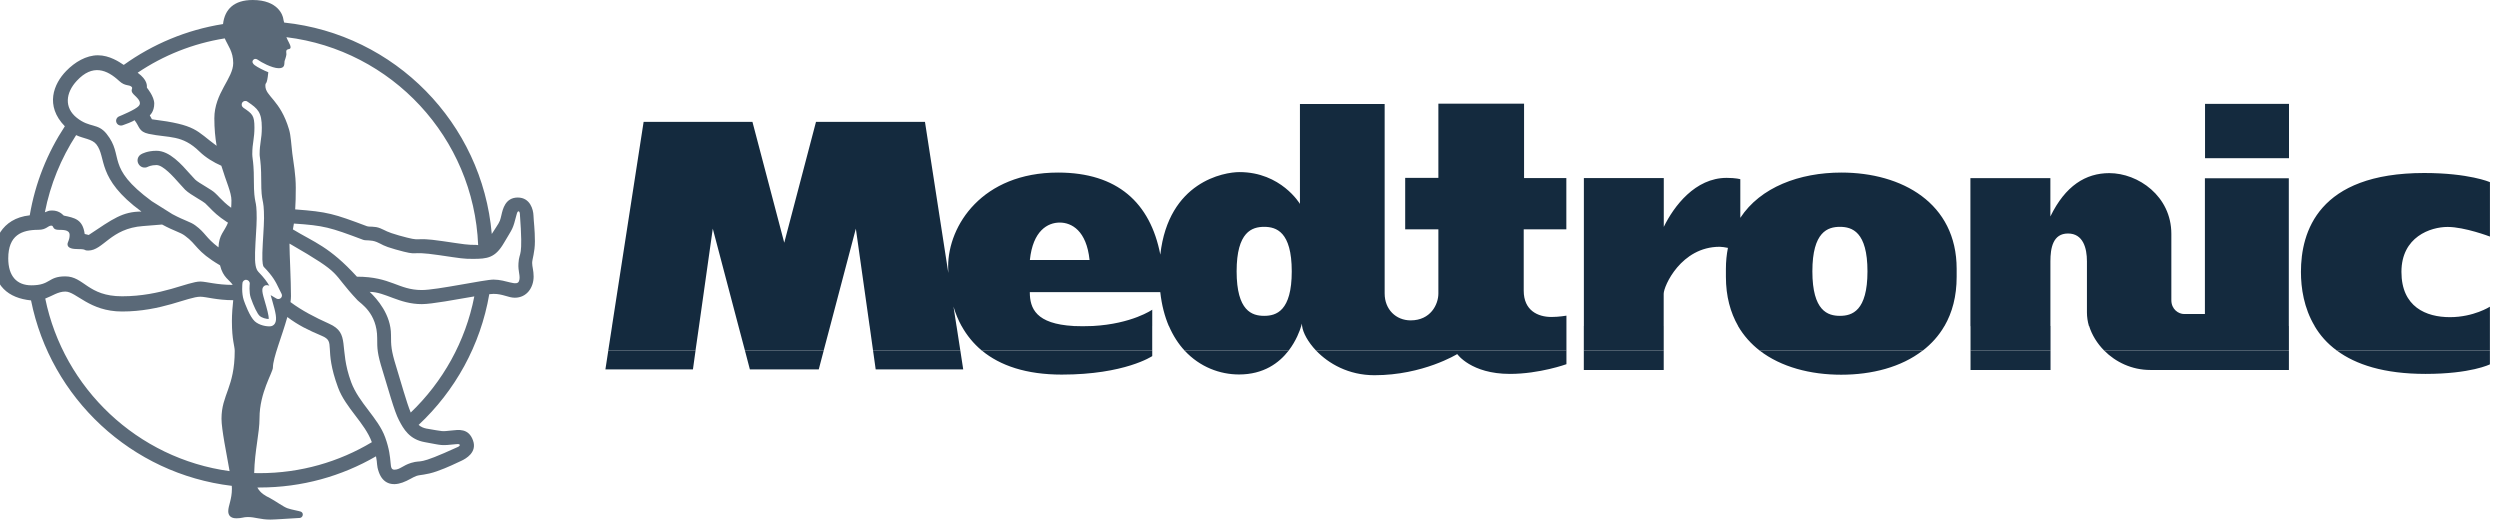
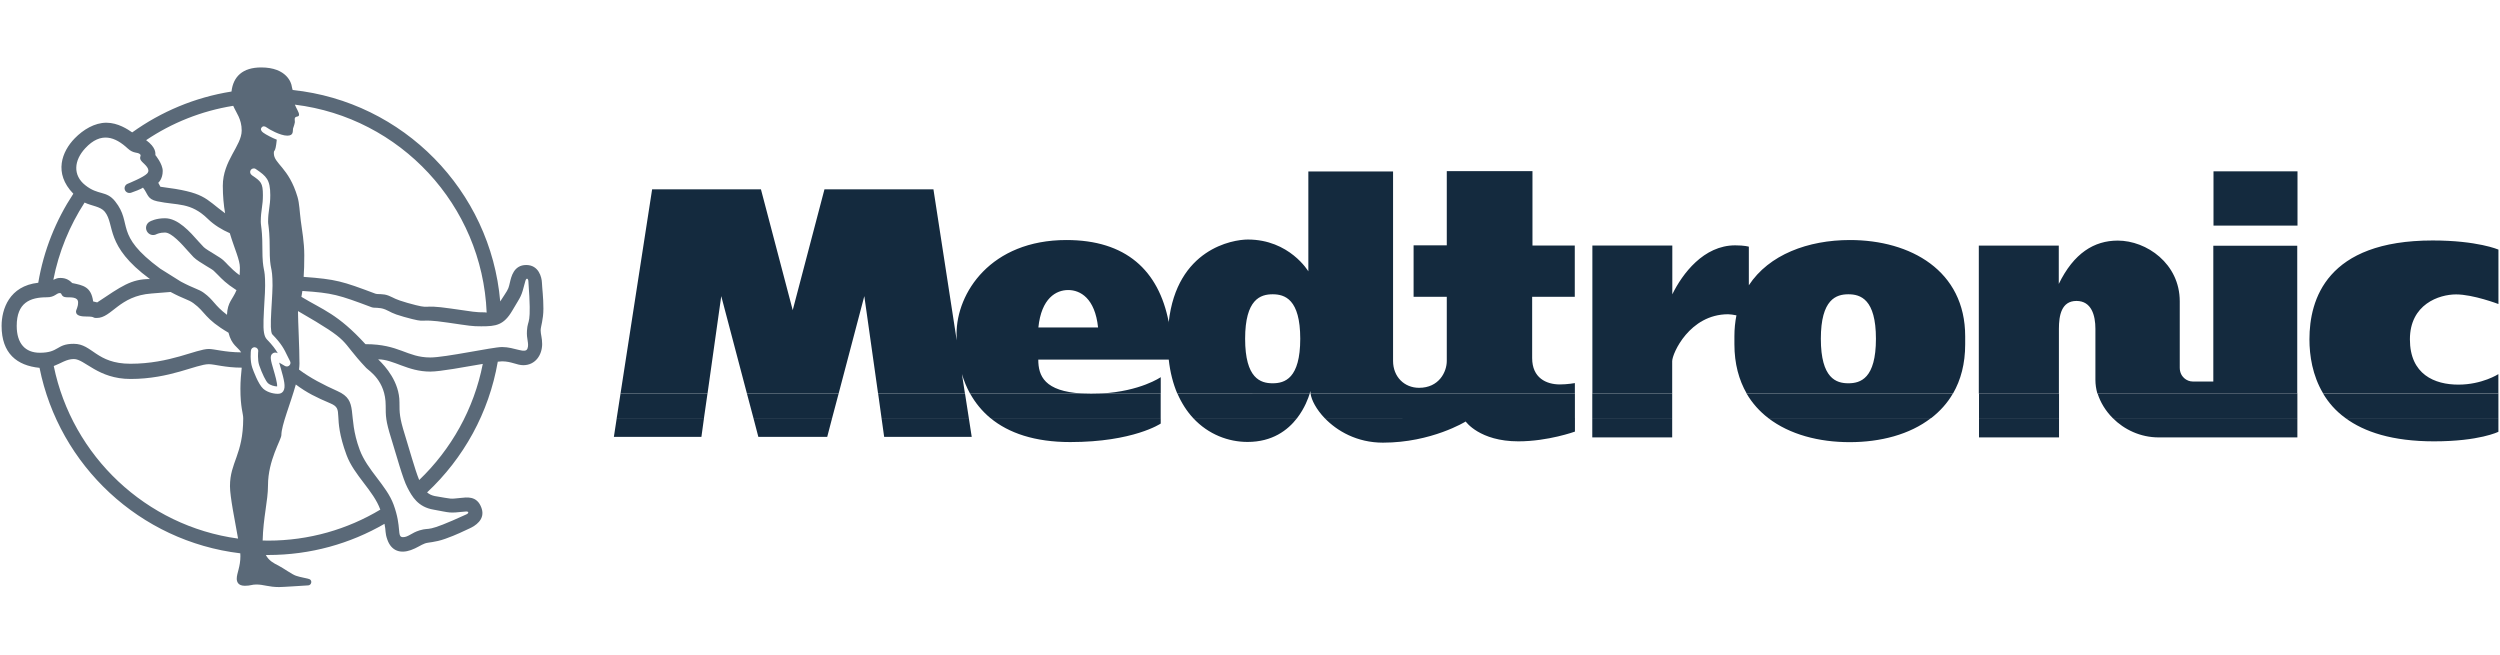
- <svg xmlns="http://www.w3.org/2000/svg" version="1.1" id="Layer_1" x="0px" y="0px" width="80px" height="16.627px" viewBox="0 29.289 80 16.627" enable-background="new 0 29.289 80 16.627" xml:space="preserve">
+ <svg xmlns="http://www.w3.org/2000/svg" version="1.1" id="Layer_1" x="0px" y="0px" width="80px" height="20.943px" viewBox="0 0 80 20.943" enable-background="new 0 0 80 20.943" xml:space="preserve">
  <g>
-     <path opacity="0.7" fill="#142A3E" enable-background="new    " d="M16.608,38.284c-0.066,0.18-0.412-0.048-0.813-0.048   c-0.298,0-1.814,0.334-2.296,0.334c-0.757,0-0.986-0.427-2.077-0.427c-0.883-0.966-1.367-1.099-2.049-1.513l0.032-0.187   c0.967,0.064,1.154,0.12,2.216,0.52c0.094,0.034,0.243-0.008,0.435,0.071c0.189,0.078,0.18,0.119,0.596,0.236   c0.867,0.243,0.324,0.026,1.401,0.184c0.722,0.106,0.771,0.119,1.075,0.119c0.47,0,0.718-0.03,0.998-0.51   c0.293-0.5,0.274-0.403,0.411-0.93c0.031-0.121,0.092-0.098,0.099-0.003c0.11,1.497-0.021,1.17-0.045,1.582   C16.571,37.984,16.666,38.125,16.608,38.284L16.608,38.284z M13.143,42.491c-0.141-0.345-0.313-0.982-0.46-1.454   c-0.171-0.547-0.171-0.694-0.171-1.032c0-0.65-0.446-1.153-0.682-1.376c0.497,0,0.938,0.392,1.669,0.392   c0.321,0,1.105-0.15,1.679-0.247C14.896,40.221,14.167,41.51,13.143,42.491L13.143,42.491z M13.6,43.439   c0.571,0.102,0.475,0.117,1.014,0.062c0.125-0.015,0.125,0.051,0.039,0.09c-1.367,0.625-1.105,0.392-1.499,0.511   c-0.261,0.08-0.361,0.217-0.531,0.217c-0.208,0-0.029-0.301-0.3-1.041c-0.225-0.616-0.841-1.098-1.085-1.758   c-0.416-1.125-0.008-1.561-0.71-1.874c-0.449-0.201-0.876-0.423-1.232-0.69c0.009-0.068,0.015-0.133,0.015-0.192   c0-0.5-0.047-1.366-0.047-1.646c0-0.013,0-0.024,0.001-0.034c1.793,1.034,1.276,0.86,2.18,1.817   c0.09,0.096,0.625,0.405,0.625,1.208c0,0.337,0,0.486,0.171,1.034c0.171,0.547,0.375,1.312,0.525,1.59   C12.912,43.016,13.101,43.354,13.6,43.439L13.6,43.439z M8.306,44.43c-0.057,0-0.114,0-0.172-0.003   c0.018-0.743,0.171-1.266,0.171-1.766c0-0.806,0.428-1.459,0.428-1.609c0-0.312,0.293-1.008,0.462-1.618   c0.354,0.265,0.655,0.412,1.108,0.604c0.46,0.196,0.039,0.366,0.515,1.653c0.242,0.653,0.859,1.134,1.081,1.748   C10.849,44.068,9.62,44.43,8.306,44.43L8.306,44.43z M7.802,38.898c-0.079-0.226-0.046-0.539-0.043-0.551   c0.006-0.064,0.064-0.112,0.127-0.103c0.064,0.006,0.112,0.063,0.106,0.128c-0.001,0.002-0.029,0.272,0.033,0.449   c0.091,0.265,0.212,0.513,0.283,0.575c0.071,0.065,0.208,0.1,0.29,0.101c0.01-0.1-0.068-0.372-0.113-0.525   c-0.092-0.313-0.134-0.457-0.03-0.532c0.021-0.017,0.082-0.048,0.164-0.006C8.544,38.307,8.455,38.18,8.27,37.99   c-0.089-0.094-0.119-0.263-0.108-0.623c0.006-0.202,0.019-0.402,0.029-0.576c0.012-0.203,0.023-0.377,0.023-0.519   c0-0.333-0.019-0.433-0.042-0.537c-0.023-0.121-0.048-0.247-0.048-0.673c0-0.393-0.023-0.57-0.038-0.688   c-0.007-0.058-0.013-0.103-0.013-0.151c0-0.184,0.018-0.315,0.037-0.441c0.017-0.124,0.032-0.243,0.032-0.407   c0-0.395-0.066-0.442-0.35-0.636l-0.007-0.006c-0.053-0.036-0.068-0.108-0.032-0.164c0.038-0.053,0.111-0.067,0.163-0.029   l0.01,0.007c0.322,0.219,0.452,0.328,0.452,0.828c0,0.181-0.017,0.313-0.036,0.438c-0.018,0.125-0.034,0.243-0.034,0.41   c0,0.031,0.003,0.07,0.012,0.124c0.015,0.123,0.039,0.309,0.039,0.716c0,0.402,0.022,0.516,0.043,0.628   c0.023,0.11,0.047,0.225,0.047,0.582c0,0.148-0.013,0.326-0.024,0.533c-0.011,0.173-0.022,0.368-0.029,0.568   c-0.011,0.357,0.026,0.436,0.044,0.454c0.3,0.31,0.38,0.474,0.49,0.703c0.025,0.05,0.049,0.101,0.079,0.158   c0.026,0.046,0.014,0.104-0.021,0.136c-0.038,0.038-0.096,0.043-0.141,0.018c-0.005-0.002-0.09-0.053-0.186-0.11   c0.016,0.057,0.033,0.12,0.05,0.174c0.107,0.373,0.168,0.61,0.082,0.74c-0.032,0.047-0.079,0.076-0.134,0.083   c-0.118,0.013-0.359-0.028-0.505-0.158C7.991,39.426,7.832,38.985,7.802,38.898L7.802,38.898z M8.098,31.214   c0.042-0.057,0.107-0.05,0.166-0.003c0.07,0.055,0.435,0.261,0.657,0.261c0.212,0,0.17-0.142,0.185-0.227   c0.01-0.041,0.042-0.107,0.058-0.206c0.005-0.037-0.018-0.115,0.009-0.145c0.039-0.052,0.133-0.011,0.125-0.104   c-0.007-0.078-0.088-0.193-0.134-0.311c3.365,0.41,5.995,3.21,6.137,6.653c-0.018,0.004-0.038-0.006-0.056-0.006   c-0.306,0-0.354-0.015-1.076-0.12c-1.078-0.158-0.536,0.059-1.401-0.182c-0.416-0.119-0.407-0.151-0.597-0.229   c-0.191-0.079-0.34-0.035-0.433-0.069c-1.06-0.398-1.25-0.459-2.292-0.536c0.013-0.19,0.019-0.412,0.019-0.694   c0-0.424-0.073-0.797-0.112-1.103c-0.038-0.306-0.042-0.547-0.103-0.759c-0.281-0.951-0.758-1.061-0.758-1.4   c0-0.148,0.047,0.038,0.094-0.434c-0.133-0.05-0.351-0.161-0.436-0.226C8.09,31.331,8.056,31.266,8.098,31.214L8.098,31.214z    M7.088,42.688c0,0.338,0.16,1.117,0.259,1.677c-2.946-0.401-5.309-2.642-5.899-5.522c0.229-0.086,0.408-0.224,0.643-0.224   c0.349,0,0.77,0.638,1.815,0.638c1.261,0,2.108-0.473,2.505-0.473c0.182,0,0.529,0.111,1.052,0.111   c-0.021,0.192-0.042,0.442-0.042,0.67c0,0.617,0.09,0.79,0.09,0.954C7.509,41.691,7.088,41.915,7.088,42.688L7.088,42.688z    M0.264,37.559c0-0.741,0.424-0.916,0.965-0.916c0.259,0,0.298-0.134,0.415-0.134c0.082,0,0.024,0.123,0.208,0.134   c0.133,0.007,0.376-0.02,0.376,0.165c0,0.161-0.068,0.23-0.068,0.297c0,0.136,0.185,0.155,0.342,0.155   c0.289,0,0.156,0.046,0.323,0.046c0.479,0,0.713-0.71,1.752-0.783c0.152-0.014,0.61-0.049,0.61-0.049   c0.418,0.225,0.57,0.24,0.73,0.358c0.4,0.288,0.344,0.489,1.124,0.947c0.097,0.397,0.307,0.467,0.406,0.627   c-0.513-0.001-0.858-0.108-1.037-0.108c-0.396,0-1.244,0.472-2.505,0.472c-1.098,0-1.216-0.637-1.815-0.637   c-0.565,0-0.465,0.286-1.086,0.286C0.533,38.419,0.264,38.12,0.264,37.559L0.264,37.559z M2.436,33.613   c0.231,0.111,0.508,0.122,0.645,0.292c0.34,0.425-0.014,1.083,1.445,2.154c-0.605,0-0.911,0.232-1.687,0.749L2.71,36.776   c-0.064-0.473-0.323-0.515-0.669-0.588c-0.071-0.069-0.176-0.163-0.379-0.163c-0.113,0-0.129,0.023-0.226,0.058   C1.61,35.188,1.956,34.352,2.436,33.613L2.436,33.613z M2.458,31.874c0.503-0.543,0.962-0.36,1.357,0.007   c0.191,0.176,0.31,0.106,0.397,0.187c0.059,0.056-0.067,0.104,0.061,0.237c0.092,0.096,0.29,0.243,0.163,0.379   c-0.11,0.117-0.555,0.3-0.625,0.329c-0.078,0.032-0.117,0.123-0.084,0.199c0.033,0.079,0.121,0.112,0.2,0.085   c0.338-0.118,0.377-0.163,0.377-0.163c0.167,0.208,0.128,0.367,0.453,0.438c0.654,0.139,1.068,0.017,1.63,0.57   c0.19,0.185,0.448,0.343,0.696,0.451c0.152,0.505,0.323,0.852,0.323,1.106c0,0.088-0.004,0.167-0.009,0.239   c-0.167-0.121-0.26-0.217-0.367-0.324c-0.046-0.049-0.093-0.099-0.152-0.153c-0.061-0.057-0.155-0.115-0.306-0.207   c-0.114-0.069-0.271-0.163-0.326-0.218c-0.044-0.045-0.098-0.107-0.162-0.176c-0.278-0.314-0.658-0.746-1.076-0.746   c-0.29,0-0.458,0.092-0.486,0.108c-0.112,0.06-0.154,0.197-0.092,0.309c0.06,0.112,0.197,0.154,0.307,0.093   c0.009-0.003,0.1-0.053,0.271-0.053c0.212,0,0.54,0.371,0.734,0.59c0.07,0.077,0.127,0.143,0.182,0.199   c0.095,0.093,0.255,0.189,0.412,0.285c0.083,0.05,0.2,0.12,0.229,0.148c0.05,0.046,0.092,0.09,0.137,0.136   c0.135,0.139,0.274,0.28,0.56,0.465c0.012,0.009,0.022,0.014,0.034,0.02c-0.116,0.292-0.288,0.376-0.305,0.794L6.99,37.203   C6.577,36.89,6.575,36.737,6.248,36.5c-0.163-0.119-0.313-0.135-0.732-0.358l-0.66-0.415c-1.5-1.104-0.864-1.426-1.445-2.155   c-0.284-0.354-0.536-0.181-0.954-0.514C2.051,32.735,2.097,32.261,2.458,31.874L2.458,31.874z M7.192,30.517   c0.097,0.229,0.271,0.419,0.271,0.791c0,0.491-0.604,0.958-0.604,1.767c0,0.329,0.028,0.62,0.073,0.88   c-0.672-0.492-0.628-0.668-2.07-0.849L4.793,32.98c0,0,0.143-0.117,0.143-0.377c0-0.228-0.235-0.508-0.235-0.508   c0-0.066,0.024-0.244-0.296-0.479C5.227,31.061,6.173,30.68,7.192,30.517L7.192,30.517z M17.117,37.007   c0-0.363-0.04-0.648-0.046-0.826c-0.006-0.175-0.1-0.571-0.503-0.571c-0.404,0-0.481,0.384-0.521,0.555   c-0.042,0.168-0.035,0.193-0.175,0.402c-0.042,0.062-0.085,0.135-0.135,0.209c-0.308-3.554-3.108-6.394-6.643-6.765   c-0.012-0.043-0.025-0.085-0.029-0.12c-0.011-0.1-0.159-0.602-0.978-0.602c-0.598,0-0.896,0.296-0.95,0.77   c-1.17,0.185-2.252,0.644-3.175,1.306c-0.006-0.002-0.012-0.006-0.016-0.007c-0.123-0.083-0.44-0.3-0.813-0.3   c-0.375,0-0.739,0.218-1.013,0.5c-0.406,0.415-0.687,1.113-0.045,1.772c-0.558,0.847-0.948,1.812-1.123,2.849   c-0.928,0.101-1.172,0.848-1.172,1.38c0,0.882,0.491,1.27,1.213,1.343c0.628,3.13,3.212,5.55,6.424,5.934   c0.002,0.034,0.004,0.062,0.004,0.09c0,0.344-0.117,0.545-0.117,0.719c0,0.086,0.03,0.23,0.26,0.23   c0.176,0,0.222-0.041,0.363-0.041c0.243,0,0.398,0.082,0.731,0.082c0.129,0,0.707-0.041,0.938-0.053   c0.099-0.01,0.134-0.158,0.033-0.201c-0.041-0.02-0.308-0.064-0.43-0.109c-0.124-0.041-0.396-0.24-0.561-0.326   c-0.142-0.071-0.302-0.151-0.403-0.338c0.023,0,0.047,0,0.07,0c1.359,0,2.631-0.363,3.727-0.998   c0.05,0.236,0.012,0.286,0.091,0.506c0.129,0.367,0.421,0.453,0.755,0.334c0.183-0.064,0.329-0.17,0.445-0.211   c0.116-0.043,0.312-0.028,0.656-0.15c0.342-0.12,0.628-0.264,0.786-0.336c0.145-0.068,0.508-0.27,0.372-0.649   c-0.143-0.407-0.48-0.34-0.678-0.321c-0.35,0.035-0.233,0.037-0.821-0.062c-0.084-0.018-0.166-0.05-0.242-0.116   c1.164-1.089,1.979-2.544,2.261-4.183c0.059-0.007,0.104-0.01,0.137-0.01c0.298,0,0.473,0.123,0.679,0.123   c0.385,0,0.603-0.326,0.603-0.679c0-0.195-0.047-0.312-0.047-0.433C17.029,37.576,17.117,37.371,17.117,37.007L17.117,37.007z" />
-     <path fill="#142A3E" d="M19.465,40.509l-0.092,0.601h2.801l0.083-0.601H19.465L19.465,40.509z M23.839,40.509l0.157,0.601H26.2   l0.158-0.601H23.839L23.839,40.509z M27.938,40.509l0.084,0.601h2.801l-0.092-0.601H27.938L27.938,40.509z M31.422,40.509   c0.583,0.481,1.42,0.767,2.554,0.767c2.021,0,2.896-0.592,2.896-0.592v-0.175H31.422L31.422,40.509z M37.908,40.509   c0.49,0.527,1.131,0.763,1.742,0.763c0.791,0,1.286-0.373,1.586-0.763H37.908L37.908,40.509z M42.116,40.509   c0.397,0.415,1.036,0.787,1.866,0.787c1.557,0,2.649-0.677,2.649-0.677s0.442,0.635,1.685,0.635c0.951,0,1.81-0.311,1.81-0.311   v-0.436L42.116,40.509L42.116,40.509z M50.682,40.509v0.619h2.557v-0.619H50.682L50.682,40.509z M56.312,40.509   c0.686,0.528,1.623,0.771,2.606,0.771s1.922-0.242,2.604-0.771H56.312L56.312,40.509z M63.057,40.509v0.619h2.56v-0.619H63.057   L63.057,40.509z M67.336,40.509c0.364,0.367,0.885,0.619,1.471,0.619h4.438v-0.619H67.336L67.336,40.509z M74.782,40.509   c0.602,0.444,1.501,0.745,2.835,0.745c1.453,0,2.06-0.306,2.06-0.306v-0.439H74.782L74.782,40.509z" />
-     <path fill="#142A3E" d="M19.586,39.721l-0.122,0.788h2.792l0.113-0.788H19.586L19.586,39.721z M23.63,39.721l0.209,0.788h2.518   l0.209-0.788H23.63L23.63,39.721z M27.828,39.721l0.11,0.788h2.793l-0.122-0.788H27.828L27.828,39.721z M30.771,39.721   c0.165,0.298,0.38,0.563,0.65,0.788h5.45v-0.788h-1.9c-0.102,0.005-0.211,0.007-0.324,0.007c-0.102,0-0.198-0.002-0.29-0.006   L30.771,39.721L30.771,39.721z M37.405,39.721c0.135,0.313,0.306,0.575,0.503,0.788h3.328c0.244-0.318,0.361-0.645,0.404-0.789   L37.405,39.721L37.405,39.721z M41.667,39.721c0.028,0.216,0.187,0.511,0.449,0.788h8.01v-0.788H41.667L41.667,39.721z    M50.682,39.721v0.788h2.557v-0.788H50.682L50.682,39.721z M55.617,39.721c0.182,0.312,0.417,0.573,0.695,0.788h5.215   c0.277-0.215,0.516-0.476,0.695-0.788H55.617L55.617,39.721z M63.057,39.721v0.788h2.56v-0.788H63.057L63.057,39.721z    M66.852,39.721c0.088,0.284,0.256,0.559,0.484,0.788h5.909v-0.788H66.852L66.852,39.721z M74.066,39.721   c0.168,0.287,0.399,0.556,0.716,0.788h4.895v-0.788H74.066L74.066,39.721z" />
-     <path fill="#142A3E" d="M22.369,39.721l0.44-3.115l0.821,3.115h2.936l0.821-3.115l0.44,3.115h2.781l-0.096-0.62   c0.065,0.219,0.15,0.426,0.258,0.621l3.586-0.001c-1.204-0.067-1.402-0.561-1.402-1.083h4.175c0.045,0.414,0.141,0.773,0.273,1.084   l4.237-0.001c0.012-0.049,0.021-0.077,0.021-0.077c0,0.025,0.002,0.049,0.007,0.078l8.459-0.001V39.39c0,0-0.246,0.042-0.479,0.042   c-0.434,0-0.888-0.206-0.888-0.841v-1.963h1.364v-1.64H48.77v-2.381h-2.742v2.374h-1.062v1.647h1.062v2.053   c0,0.351-0.25,0.86-0.887,0.86c-0.47,0-0.832-0.35-0.832-0.86v-6.064h-2.711v3.197c0,0-0.603-1.018-1.937-1.018   c-0.488,0-2.268,0.301-2.531,2.641c0.002,0.017,0.003,0.032,0.004,0.047c-0.004-0.018-0.006-0.033-0.004-0.047   c-0.321-1.66-1.373-2.626-3.272-2.626c-2.428,0-3.517,1.693-3.517,3c0,0.071,0.003,0.141,0.005,0.212l-0.747-4.835h-3.487   l-1.016,3.868l-1.018-3.868h-3.482l-1.011,6.533H22.369L22.369,39.721z M36.872,39.721v-0.522c0,0-0.646,0.453-1.9,0.522H36.872   L36.872,39.721z M53.238,39.721v-1.032c0-0.244,0.555-1.503,1.791-1.503c0.07,0,0.166,0.016,0.265,0.035   c-0.042,0.21-0.065,0.433-0.065,0.671v0.256c0,0.623,0.144,1.143,0.391,1.573h6.604c0.248-0.43,0.389-0.95,0.389-1.573v-0.256   c0-2.105-1.752-3.081-3.688-3.081c-1.341,0-2.592,0.467-3.235,1.449v-1.236c0,0-0.135-0.043-0.438-0.043   c-1.008,0-1.688,0.908-2.011,1.568v-1.561h-2.557v4.733H53.238L53.238,39.721z M65.613,39.721v-2.07c0-0.425,0.08-0.89,0.563-0.89   c0.484,0,0.606,0.468,0.606,0.89v1.633c0,0.146,0.021,0.292,0.064,0.438h6.396v-4.729h-2.685v4.345h-0.662   c-0.182,0-0.412-0.148-0.412-0.445v-2.121c0-1.207-1.062-1.943-1.985-1.943c-0.754,0-1.407,0.401-1.886,1.387V34.99h-2.559v4.733   h2.557v-0.002H65.613z M79.677,39.721v-0.618c0,0-0.52,0.335-1.28,0.335c-0.758,0-1.551-0.324-1.551-1.449   c0-1.123,0.932-1.438,1.478-1.438s1.354,0.308,1.354,0.308v-1.742c0,0-0.671-0.292-2.104-0.292c-3.4,0-3.944,1.891-3.944,3.163   c0,0.52,0.094,1.156,0.438,1.732h5.61V39.721z M70.561,34.351v-1.739h2.687v1.739H70.561L70.561,34.351z M40.453,39.396   c-0.387,0-0.881-0.153-0.881-1.424c0-1.27,0.495-1.424,0.881-1.424c0.386,0,0.883,0.154,0.883,1.424   C41.336,39.244,40.84,39.396,40.453,39.396L40.453,39.396z M32.956,37.609c0.096-0.938,0.57-1.198,0.955-1.198   c0.384,0,0.858,0.26,0.955,1.198H32.956L32.956,37.609z M58.877,39.396c-0.386,0-0.881-0.153-0.881-1.424   c0-1.27,0.495-1.424,0.881-1.424c0.387,0,0.882,0.154,0.882,1.424C59.759,39.244,59.264,39.396,58.877,39.396L58.877,39.396z" />
+     <path opacity="0.7" fill="#142A3E" enable-background="new    " d="M16.879,11.154c-0.065,0.18-0.412-0.049-0.812-0.049   c-0.298,0-1.814,0.334-2.296,0.334c-0.757,0-0.986-0.426-2.077-0.426c-0.883-0.967-1.367-1.1-2.049-1.514l0.031-0.188   c0.968,0.064,1.154,0.121,2.217,0.521c0.094,0.034,0.243-0.008,0.435,0.071c0.189,0.078,0.18,0.119,0.596,0.236   c0.867,0.242,0.324,0.025,1.401,0.184c0.722,0.105,0.771,0.119,1.075,0.119c0.47,0,0.718-0.03,0.998-0.51   c0.293-0.5,0.273-0.403,0.411-0.931c0.03-0.12,0.092-0.098,0.099-0.003c0.11,1.497-0.021,1.17-0.045,1.582   C16.842,10.853,16.938,10.994,16.879,11.154L16.879,11.154z M13.414,15.361c-0.141-0.346-0.312-0.982-0.46-1.454   c-0.171-0.547-0.171-0.694-0.171-1.032c0-0.65-0.446-1.152-0.682-1.376c0.497,0,0.938,0.392,1.669,0.392   c0.32,0,1.104-0.149,1.679-0.246C15.167,13.091,14.438,14.379,13.414,15.361L13.414,15.361z M13.871,16.308   c0.571,0.103,0.476,0.117,1.015,0.062c0.125-0.016,0.125,0.051,0.038,0.09c-1.366,0.625-1.104,0.393-1.499,0.512   c-0.261,0.08-0.36,0.217-0.53,0.217c-0.208,0-0.029-0.301-0.3-1.041c-0.226-0.616-0.842-1.098-1.086-1.758   c-0.416-1.125-0.008-1.562-0.71-1.875c-0.448-0.201-0.876-0.422-1.231-0.689c0.009-0.068,0.015-0.133,0.015-0.191   c0-0.5-0.047-1.367-0.047-1.646c0-0.014,0-0.024,0.001-0.034c1.793,1.034,1.276,0.86,2.18,1.817   c0.091,0.096,0.625,0.404,0.625,1.207c0,0.338,0,0.486,0.172,1.035c0.171,0.547,0.375,1.312,0.524,1.59   C13.184,15.886,13.372,16.224,13.871,16.308L13.871,16.308z M8.577,17.3c-0.057,0-0.114,0-0.172-0.004   c0.018-0.742,0.171-1.266,0.171-1.766c0-0.807,0.428-1.459,0.428-1.609c0-0.312,0.293-1.008,0.462-1.617   c0.354,0.265,0.655,0.412,1.108,0.604c0.46,0.195,0.039,0.365,0.515,1.652c0.242,0.653,0.859,1.135,1.081,1.748   C11.12,16.937,9.892,17.3,8.577,17.3L8.577,17.3z M8.073,11.767c-0.079-0.226-0.046-0.539-0.043-0.551   c0.006-0.063,0.064-0.111,0.127-0.103c0.064,0.006,0.112,0.063,0.106,0.128c-0.001,0.002-0.029,0.271,0.032,0.449   c0.092,0.265,0.212,0.513,0.283,0.574c0.071,0.065,0.208,0.101,0.29,0.102c0.01-0.1-0.068-0.372-0.113-0.525   c-0.092-0.312-0.134-0.457-0.029-0.531c0.021-0.018,0.082-0.049,0.164-0.006c-0.075-0.127-0.164-0.254-0.35-0.444   c-0.089-0.095-0.119-0.263-0.107-0.623c0.006-0.202,0.019-0.402,0.028-0.576c0.013-0.203,0.023-0.377,0.023-0.519   c0-0.334-0.02-0.434-0.042-0.537C8.42,8.484,8.396,8.357,8.396,7.931c0-0.393-0.023-0.569-0.038-0.688   C8.351,7.185,8.345,7.14,8.345,7.093c0-0.185,0.018-0.315,0.036-0.441c0.018-0.124,0.032-0.243,0.032-0.407   c0-0.396-0.065-0.442-0.35-0.636L8.057,5.603C8.003,5.566,7.988,5.494,8.024,5.439c0.038-0.053,0.111-0.067,0.163-0.029l0.01,0.007   c0.322,0.22,0.452,0.328,0.452,0.828c0,0.181-0.018,0.313-0.036,0.438c-0.018,0.125-0.034,0.242-0.034,0.41   c0,0.03,0.003,0.069,0.012,0.123C8.606,7.339,8.63,7.526,8.63,7.933c0,0.401,0.022,0.516,0.043,0.627   c0.023,0.11,0.048,0.226,0.048,0.582c0,0.148-0.014,0.326-0.024,0.533c-0.011,0.174-0.022,0.368-0.029,0.568   c-0.011,0.357,0.026,0.436,0.044,0.454c0.301,0.31,0.38,0.474,0.49,0.703c0.025,0.05,0.049,0.101,0.079,0.157   c0.026,0.047,0.014,0.104-0.021,0.137c-0.037,0.037-0.096,0.043-0.141,0.018c-0.005-0.002-0.09-0.053-0.186-0.109   c0.016,0.057,0.032,0.119,0.05,0.174c0.106,0.373,0.168,0.609,0.082,0.74c-0.032,0.047-0.079,0.076-0.134,0.082   c-0.118,0.014-0.359-0.027-0.506-0.158C8.263,12.295,8.104,11.855,8.073,11.767L8.073,11.767z M8.369,4.083   c0.042-0.057,0.107-0.05,0.166-0.003c0.07,0.056,0.436,0.261,0.657,0.261c0.212,0,0.17-0.142,0.185-0.227   c0.011-0.041,0.042-0.107,0.059-0.206C9.44,3.871,9.417,3.793,9.444,3.763c0.039-0.052,0.133-0.011,0.125-0.104   C9.562,3.581,9.481,3.466,9.436,3.349c3.364,0.41,5.995,3.209,6.137,6.652c-0.018,0.004-0.038-0.006-0.056-0.006   c-0.307,0-0.354-0.016-1.076-0.12c-1.078-0.157-0.536,0.06-1.401-0.182c-0.416-0.119-0.407-0.151-0.597-0.229   c-0.191-0.078-0.34-0.035-0.434-0.068c-1.06-0.398-1.25-0.459-2.292-0.536c0.014-0.19,0.02-0.412,0.02-0.694   c0-0.424-0.073-0.797-0.112-1.104C9.586,6.757,9.582,6.515,9.521,6.304c-0.281-0.951-0.758-1.062-0.758-1.4   c0-0.148,0.047,0.037,0.094-0.434C8.725,4.419,8.506,4.308,8.421,4.243C8.361,4.2,8.327,4.136,8.369,4.083L8.369,4.083z    M7.359,15.558c0,0.338,0.16,1.117,0.259,1.677c-2.946-0.401-5.309-2.642-5.898-5.522c0.229-0.086,0.407-0.224,0.643-0.224   c0.349,0,0.77,0.638,1.815,0.638c1.261,0,2.107-0.473,2.505-0.473c0.182,0,0.528,0.111,1.052,0.111   c-0.021,0.191-0.042,0.441-0.042,0.67c0,0.617,0.09,0.789,0.09,0.953C7.78,14.56,7.359,14.784,7.359,15.558L7.359,15.558z    M0.535,10.429c0-0.742,0.424-0.916,0.965-0.916c0.259,0,0.298-0.135,0.415-0.135c0.082,0,0.024,0.123,0.208,0.135   c0.133,0.006,0.376-0.021,0.376,0.164c0,0.161-0.067,0.23-0.067,0.297c0,0.137,0.185,0.155,0.342,0.155   c0.289,0,0.156,0.046,0.323,0.046c0.479,0,0.713-0.709,1.752-0.783C5,9.378,5.458,9.343,5.458,9.343   c0.418,0.226,0.57,0.24,0.73,0.358c0.399,0.288,0.344,0.489,1.124,0.946c0.097,0.397,0.307,0.468,0.405,0.628   c-0.513-0.001-0.857-0.108-1.036-0.108c-0.396,0-1.244,0.473-2.506,0.473c-1.098,0-1.216-0.638-1.814-0.638   c-0.565,0-0.465,0.286-1.086,0.286C0.805,11.288,0.535,10.99,0.535,10.429L0.535,10.429z M2.707,6.482   c0.231,0.111,0.508,0.123,0.646,0.293c0.34,0.425-0.015,1.082,1.444,2.154c-0.604,0-0.91,0.231-1.687,0.748L2.981,9.646   C2.917,9.173,2.658,9.13,2.312,9.058C2.241,8.989,2.137,8.894,1.934,8.894c-0.113,0-0.129,0.023-0.227,0.059   C1.881,8.058,2.228,7.222,2.707,6.482L2.707,6.482z M2.729,4.743C3.232,4.2,3.691,4.384,4.086,4.75   c0.191,0.177,0.311,0.106,0.397,0.187c0.059,0.057-0.067,0.104,0.061,0.238c0.093,0.096,0.29,0.242,0.163,0.379   C4.598,5.67,4.152,5.853,4.082,5.882C4.004,5.914,3.965,6.005,3.998,6.081c0.033,0.079,0.121,0.112,0.2,0.085   c0.338-0.118,0.377-0.163,0.377-0.163C4.742,6.211,4.703,6.37,5.028,6.441c0.654,0.14,1.068,0.018,1.63,0.57   c0.19,0.186,0.448,0.344,0.696,0.451c0.151,0.506,0.323,0.852,0.323,1.106c0,0.088-0.005,0.167-0.01,0.239   c-0.167-0.121-0.26-0.217-0.367-0.324c-0.046-0.049-0.093-0.1-0.151-0.153C7.088,8.273,6.994,8.216,6.843,8.123   C6.729,8.054,6.572,7.96,6.518,7.906C6.474,7.861,6.419,7.798,6.355,7.73C6.077,7.415,5.697,6.984,5.279,6.984   c-0.29,0-0.458,0.092-0.486,0.107C4.682,7.152,4.64,7.288,4.701,7.401c0.061,0.112,0.197,0.153,0.307,0.093   c0.01-0.003,0.101-0.053,0.271-0.053c0.212,0,0.54,0.371,0.734,0.59C6.083,8.107,6.141,8.173,6.195,8.23   C6.29,8.323,6.45,8.418,6.607,8.515c0.083,0.049,0.2,0.119,0.229,0.147c0.051,0.046,0.093,0.09,0.138,0.136   c0.135,0.139,0.273,0.28,0.56,0.465c0.012,0.01,0.022,0.015,0.034,0.021c-0.116,0.292-0.288,0.376-0.305,0.794l-0.001-0.005   C6.849,9.759,6.847,9.607,6.52,9.369C6.356,9.25,6.206,9.235,5.787,9.011l-0.66-0.414c-1.5-1.104-0.863-1.427-1.444-2.156   c-0.284-0.354-0.536-0.18-0.954-0.514C2.322,5.605,2.368,5.13,2.729,4.743L2.729,4.743z M7.463,3.386   c0.098,0.229,0.271,0.42,0.271,0.791c0,0.491-0.604,0.959-0.604,1.768c0,0.328,0.028,0.619,0.073,0.88   c-0.672-0.492-0.628-0.668-2.07-0.849L5.064,5.849c0,0,0.143-0.117,0.143-0.377c0-0.228-0.234-0.508-0.234-0.508   c0-0.066,0.023-0.244-0.297-0.479C5.498,3.931,6.444,3.55,7.463,3.386L7.463,3.386z M17.389,9.876c0-0.363-0.04-0.648-0.047-0.826   c-0.006-0.175-0.1-0.57-0.503-0.57s-0.48,0.384-0.521,0.555c-0.042,0.168-0.035,0.193-0.175,0.402   c-0.042,0.062-0.085,0.135-0.136,0.209C15.7,6.091,12.9,3.251,9.365,2.88C9.354,2.837,9.34,2.795,9.336,2.761   C9.325,2.66,9.178,2.158,8.358,2.158c-0.598,0-0.896,0.296-0.95,0.771c-1.17,0.185-2.252,0.644-3.175,1.306   C4.228,4.232,4.222,4.228,4.217,4.228C4.095,4.144,3.777,3.927,3.404,3.927c-0.375,0-0.739,0.219-1.013,0.5   C1.985,4.843,1.704,5.54,2.347,6.199C1.788,7.046,1.398,8.011,1.224,9.048C0.295,9.15,0.051,9.896,0.051,10.429   c0,0.881,0.491,1.27,1.214,1.342c0.628,3.131,3.212,5.551,6.424,5.935c0.002,0.034,0.004,0.062,0.004,0.09   c0,0.345-0.117,0.546-0.117,0.72c0,0.086,0.03,0.229,0.26,0.229c0.177,0,0.223-0.041,0.363-0.041c0.243,0,0.398,0.082,0.731,0.082   c0.129,0,0.707-0.041,0.938-0.054c0.099-0.01,0.134-0.157,0.033-0.2c-0.041-0.021-0.309-0.063-0.43-0.108   c-0.124-0.041-0.396-0.24-0.562-0.326c-0.142-0.071-0.302-0.151-0.403-0.338c0.023,0,0.048,0,0.07,0   c1.359,0,2.631-0.363,3.728-0.998c0.05,0.235,0.012,0.285,0.091,0.506c0.129,0.367,0.421,0.453,0.755,0.334   c0.183-0.064,0.329-0.17,0.445-0.211c0.115-0.043,0.312-0.028,0.655-0.15c0.342-0.12,0.628-0.264,0.786-0.336   c0.146-0.068,0.508-0.27,0.372-0.649c-0.143-0.407-0.479-0.34-0.678-0.321c-0.351,0.035-0.233,0.037-0.821-0.062   c-0.084-0.019-0.166-0.05-0.242-0.116c1.164-1.089,1.979-2.544,2.262-4.183c0.059-0.007,0.104-0.011,0.137-0.011   c0.298,0,0.473,0.123,0.679,0.123c0.385,0,0.604-0.325,0.604-0.678c0-0.195-0.048-0.312-0.048-0.434   C17.3,10.446,17.389,10.24,17.389,9.876L17.389,9.876z" />
+     <path fill="#142A3E" d="M19.736,13.378l-0.092,0.602h2.801l0.083-0.602H19.736L19.736,13.378z M24.11,13.378l0.157,0.602h2.204   l0.157-0.602H24.11L24.11,13.378z M28.209,13.378l0.084,0.602h2.802l-0.093-0.602H28.209L28.209,13.378z M31.693,13.378   c0.583,0.481,1.42,0.768,2.554,0.768c2.021,0,2.896-0.592,2.896-0.592v-0.176H31.693L31.693,13.378z M38.18,13.378   c0.49,0.527,1.131,0.764,1.742,0.764c0.791,0,1.285-0.373,1.586-0.764H38.18L38.18,13.378z M42.388,13.378   c0.397,0.415,1.036,0.787,1.866,0.787c1.557,0,2.648-0.677,2.648-0.677s0.442,0.635,1.686,0.635c0.951,0,1.81-0.312,1.81-0.312   v-0.436L42.388,13.378L42.388,13.378z M50.953,13.378v0.619h2.557v-0.619H50.953L50.953,13.378z M56.584,13.378   c0.686,0.528,1.623,0.771,2.605,0.771s1.922-0.242,2.604-0.771H56.584L56.584,13.378z M63.328,13.378v0.619h2.561v-0.619H63.328   L63.328,13.378z M67.607,13.378c0.364,0.367,0.885,0.619,1.471,0.619h4.438v-0.619H67.607L67.607,13.378z M75.054,13.378   c0.602,0.444,1.501,0.745,2.835,0.745c1.453,0,2.06-0.306,2.06-0.306v-0.439H75.054L75.054,13.378z" />
+     <path fill="#142A3E" d="M19.857,12.591l-0.122,0.787h2.792l0.113-0.787H19.857L19.857,12.591z M23.901,12.591l0.209,0.787h2.518   l0.209-0.787H23.901L23.901,12.591z M28.1,12.591l0.109,0.787h2.793l-0.122-0.787H28.1L28.1,12.591z M31.042,12.591   c0.165,0.297,0.38,0.562,0.65,0.787h5.45v-0.787h-1.9c-0.102,0.004-0.211,0.006-0.324,0.006c-0.102,0-0.197-0.002-0.29-0.006   H31.042L31.042,12.591z M37.676,12.591c0.136,0.312,0.307,0.574,0.504,0.787h3.328c0.244-0.318,0.361-0.645,0.404-0.789   L37.676,12.591L37.676,12.591z M41.938,12.591c0.028,0.215,0.187,0.51,0.449,0.787h8.01v-0.787H41.938L41.938,12.591z    M50.953,12.591v0.787h2.557v-0.787H50.953L50.953,12.591z M55.889,12.591c0.182,0.312,0.417,0.572,0.695,0.787h5.215   c0.277-0.215,0.516-0.476,0.695-0.787H55.889L55.889,12.591z M63.328,12.591v0.787h2.561v-0.787H63.328L63.328,12.591z    M67.123,12.591c0.088,0.283,0.256,0.559,0.484,0.787h5.909v-0.787H67.123L67.123,12.591z M74.338,12.591   c0.168,0.286,0.398,0.555,0.716,0.787h4.895v-0.787H74.338L74.338,12.591z" />
+     <path fill="#142A3E" d="M22.641,12.591l0.439-3.115l0.821,3.115h2.936l0.821-3.115l0.44,3.115h2.78l-0.096-0.621   c0.065,0.219,0.15,0.426,0.258,0.621h3.586c-1.204-0.068-1.401-0.562-1.401-1.084H37.4c0.045,0.414,0.141,0.773,0.272,1.084h4.237   c0.012-0.05,0.021-0.078,0.021-0.078c0,0.025,0.002,0.049,0.007,0.078h8.459v-0.332c0,0-0.246,0.043-0.479,0.043   c-0.434,0-0.888-0.207-0.888-0.842V9.497h1.364V7.857h-1.354V5.476h-2.742v2.375h-1.062v1.646h1.062v2.053   c0,0.352-0.25,0.86-0.887,0.86c-0.47,0-0.832-0.351-0.832-0.86V5.487h-2.711v3.196c0,0-0.603-1.018-1.937-1.018   c-0.488,0-2.269,0.301-2.531,2.641c0.002,0.018,0.003,0.032,0.004,0.047c-0.004-0.018-0.006-0.032-0.004-0.047   c-0.321-1.66-1.373-2.625-3.272-2.625c-2.428,0-3.517,1.692-3.517,3c0,0.07,0.003,0.141,0.005,0.211L29.87,6.058h-3.487   l-1.016,3.867L24.35,6.058h-3.482l-1.011,6.533H22.641L22.641,12.591z M37.144,12.591v-0.522c0,0-0.646,0.452-1.9,0.522H37.144   L37.144,12.591z M53.51,12.591v-1.033c0-0.244,0.555-1.502,1.791-1.502c0.07,0,0.166,0.016,0.265,0.035   c-0.042,0.209-0.065,0.432-0.065,0.67v0.256c0,0.623,0.145,1.144,0.392,1.574h6.604c0.248-0.431,0.389-0.951,0.389-1.574v-0.256   c0-2.104-1.752-3.08-3.688-3.08c-1.341,0-2.592,0.467-3.235,1.448V7.894c0,0-0.135-0.043-0.438-0.043   c-1.008,0-1.688,0.908-2.011,1.567V7.857h-2.558v4.734H53.51L53.51,12.591z M65.885,12.591v-2.07c0-0.426,0.08-0.891,0.562-0.891   c0.484,0,0.606,0.469,0.606,0.891v1.633c0,0.146,0.021,0.292,0.063,0.438h6.396V7.863h-2.686v4.345h-0.662   c-0.182,0-0.412-0.147-0.412-0.444V9.642c0-1.207-1.062-1.943-1.984-1.943c-0.754,0-1.407,0.4-1.887,1.387V7.86h-2.559v4.733h2.557   v-0.002H65.885z M79.948,12.591v-0.619c0,0-0.52,0.336-1.28,0.336c-0.758,0-1.551-0.324-1.551-1.449   c0-1.123,0.932-1.438,1.479-1.438c0.546,0,1.354,0.308,1.354,0.308V7.987c0,0-0.671-0.292-2.104-0.292   c-3.4,0-3.944,1.891-3.944,3.162c0,0.521,0.095,1.156,0.438,1.732h5.609L79.948,12.591L79.948,12.591z M70.832,7.22V5.482h2.688   V7.22H70.832L70.832,7.22z M40.725,12.265c-0.387,0-0.881-0.152-0.881-1.424c0-1.27,0.494-1.424,0.881-1.424   c0.386,0,0.883,0.154,0.883,1.424C41.607,12.114,41.111,12.265,40.725,12.265L40.725,12.265z M33.228,10.478   c0.096-0.938,0.569-1.197,0.955-1.197c0.384,0,0.857,0.26,0.955,1.197H33.228L33.228,10.478z M59.148,12.265   c-0.386,0-0.881-0.152-0.881-1.424c0-1.27,0.495-1.424,0.881-1.424c0.387,0,0.882,0.154,0.882,1.424   C60.03,12.114,59.535,12.265,59.148,12.265L59.148,12.265z" />
  </g>
</svg>
